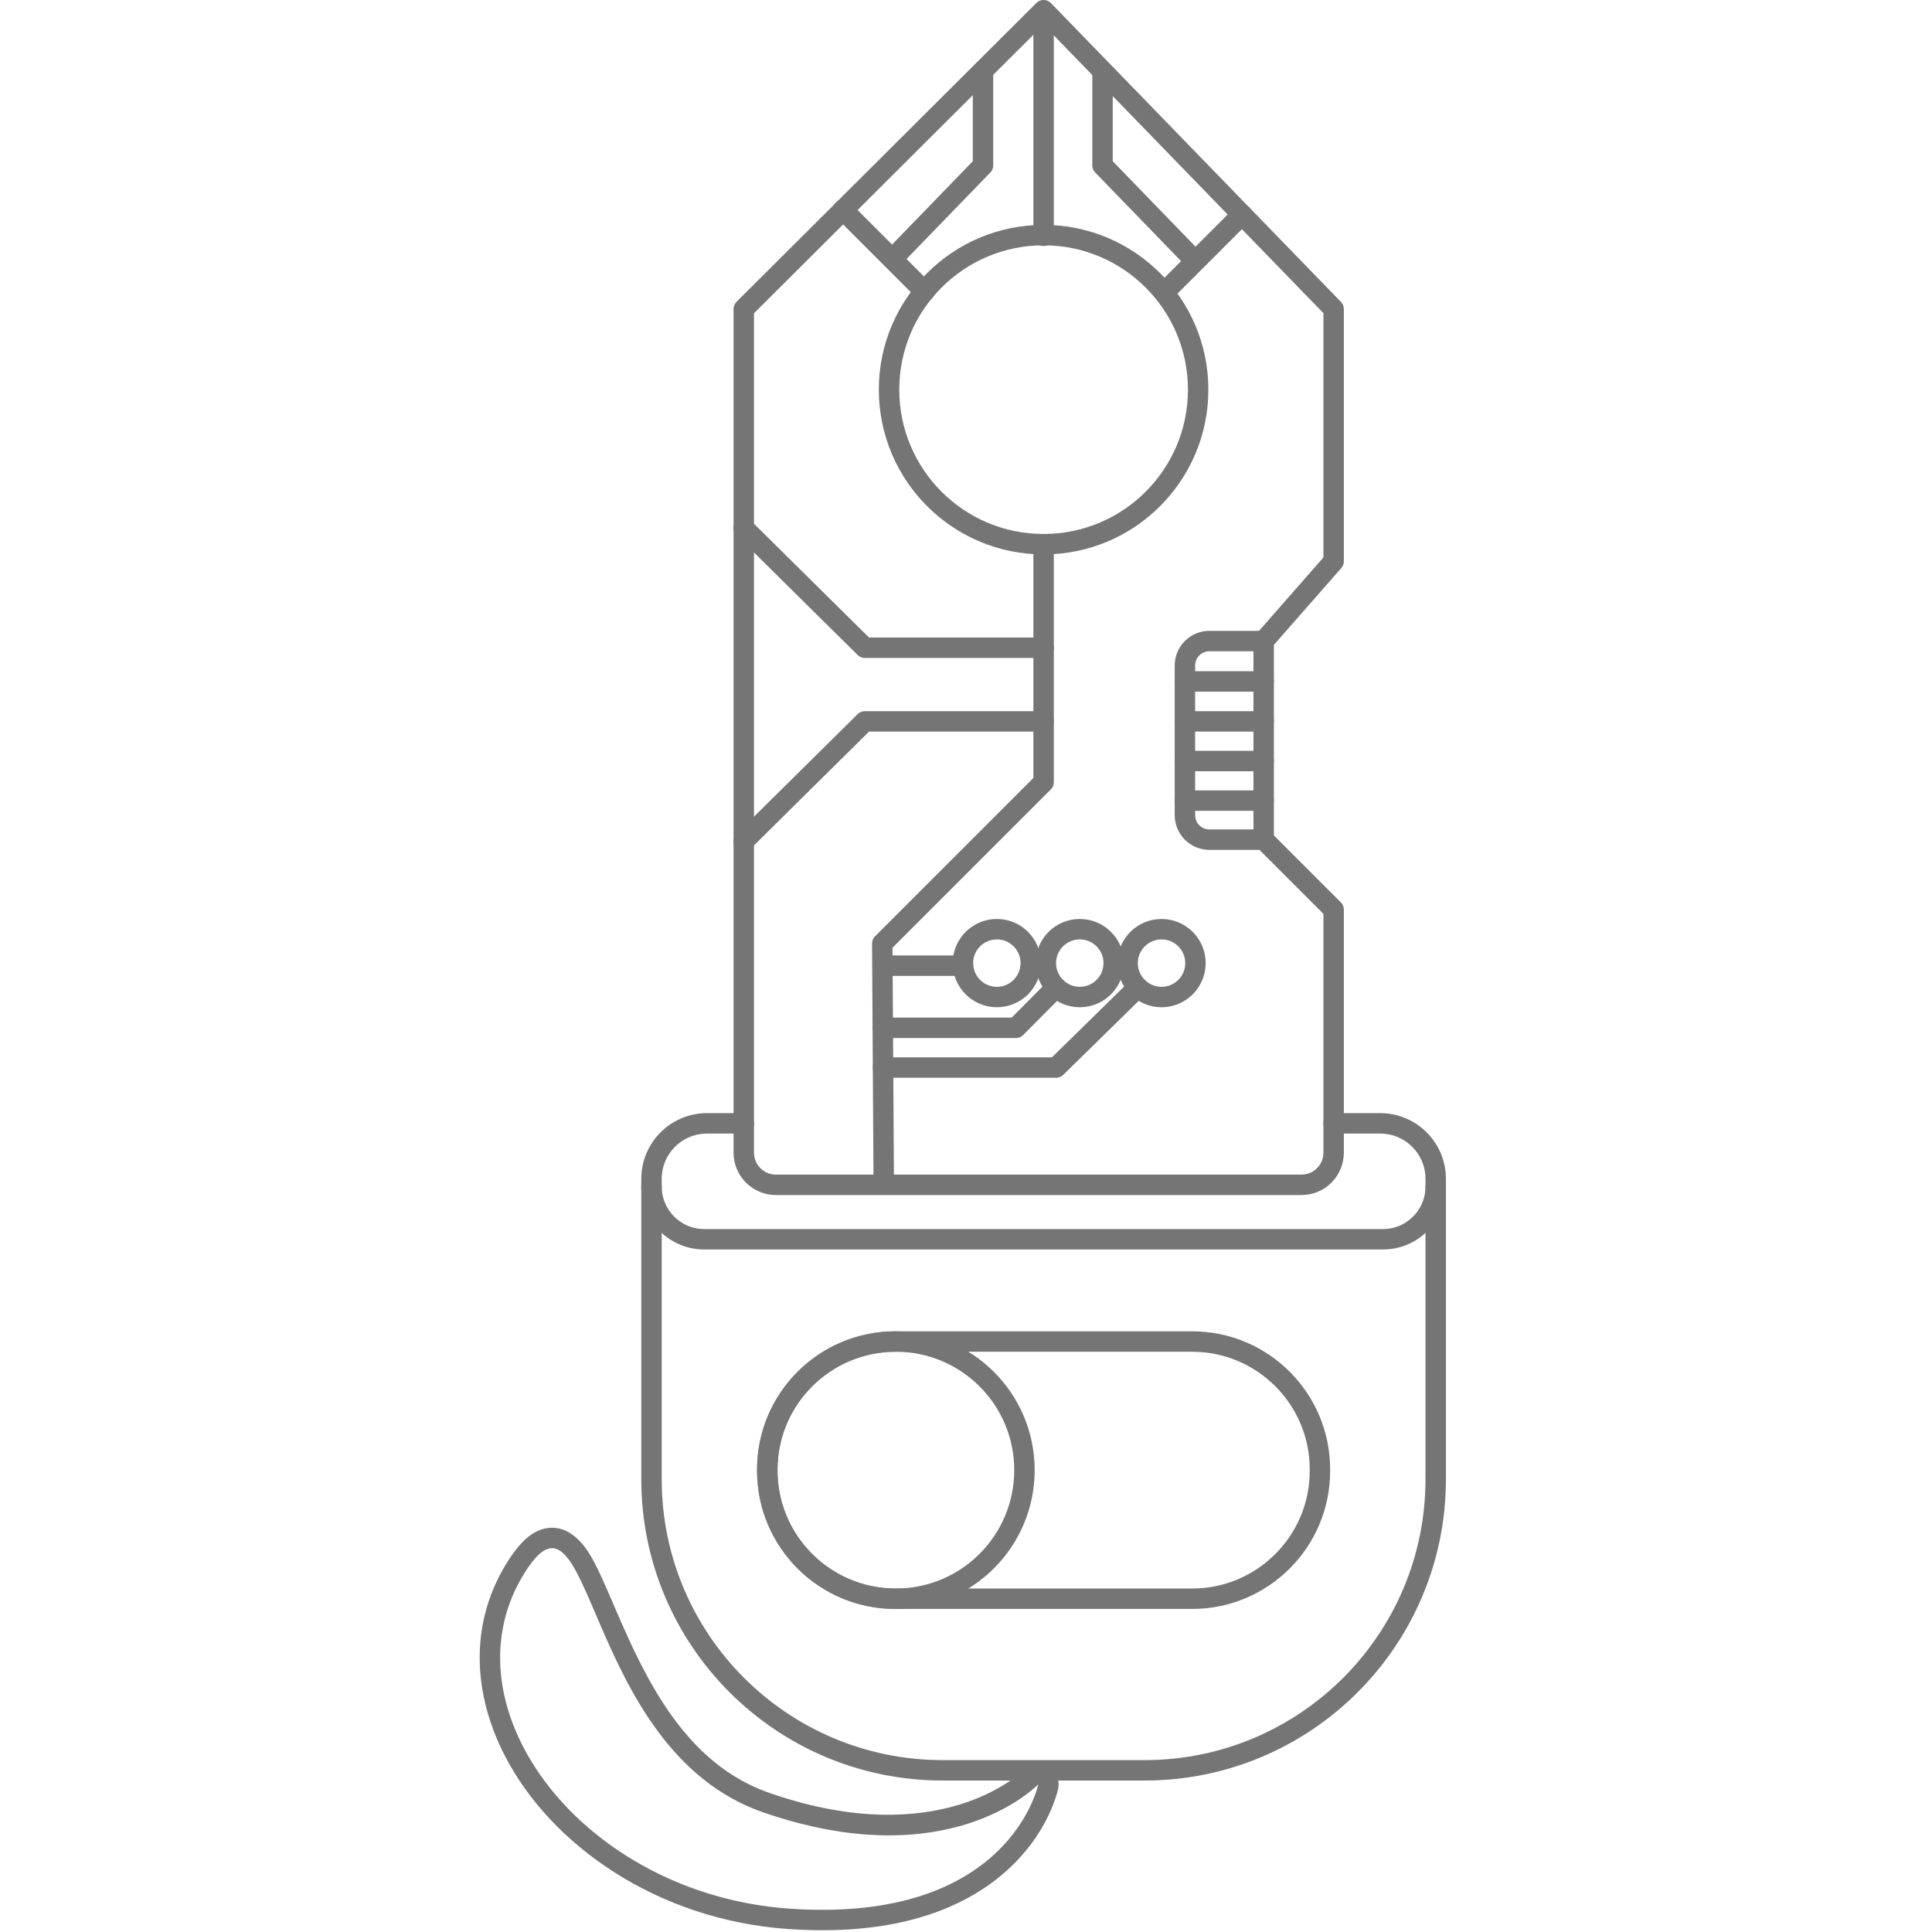
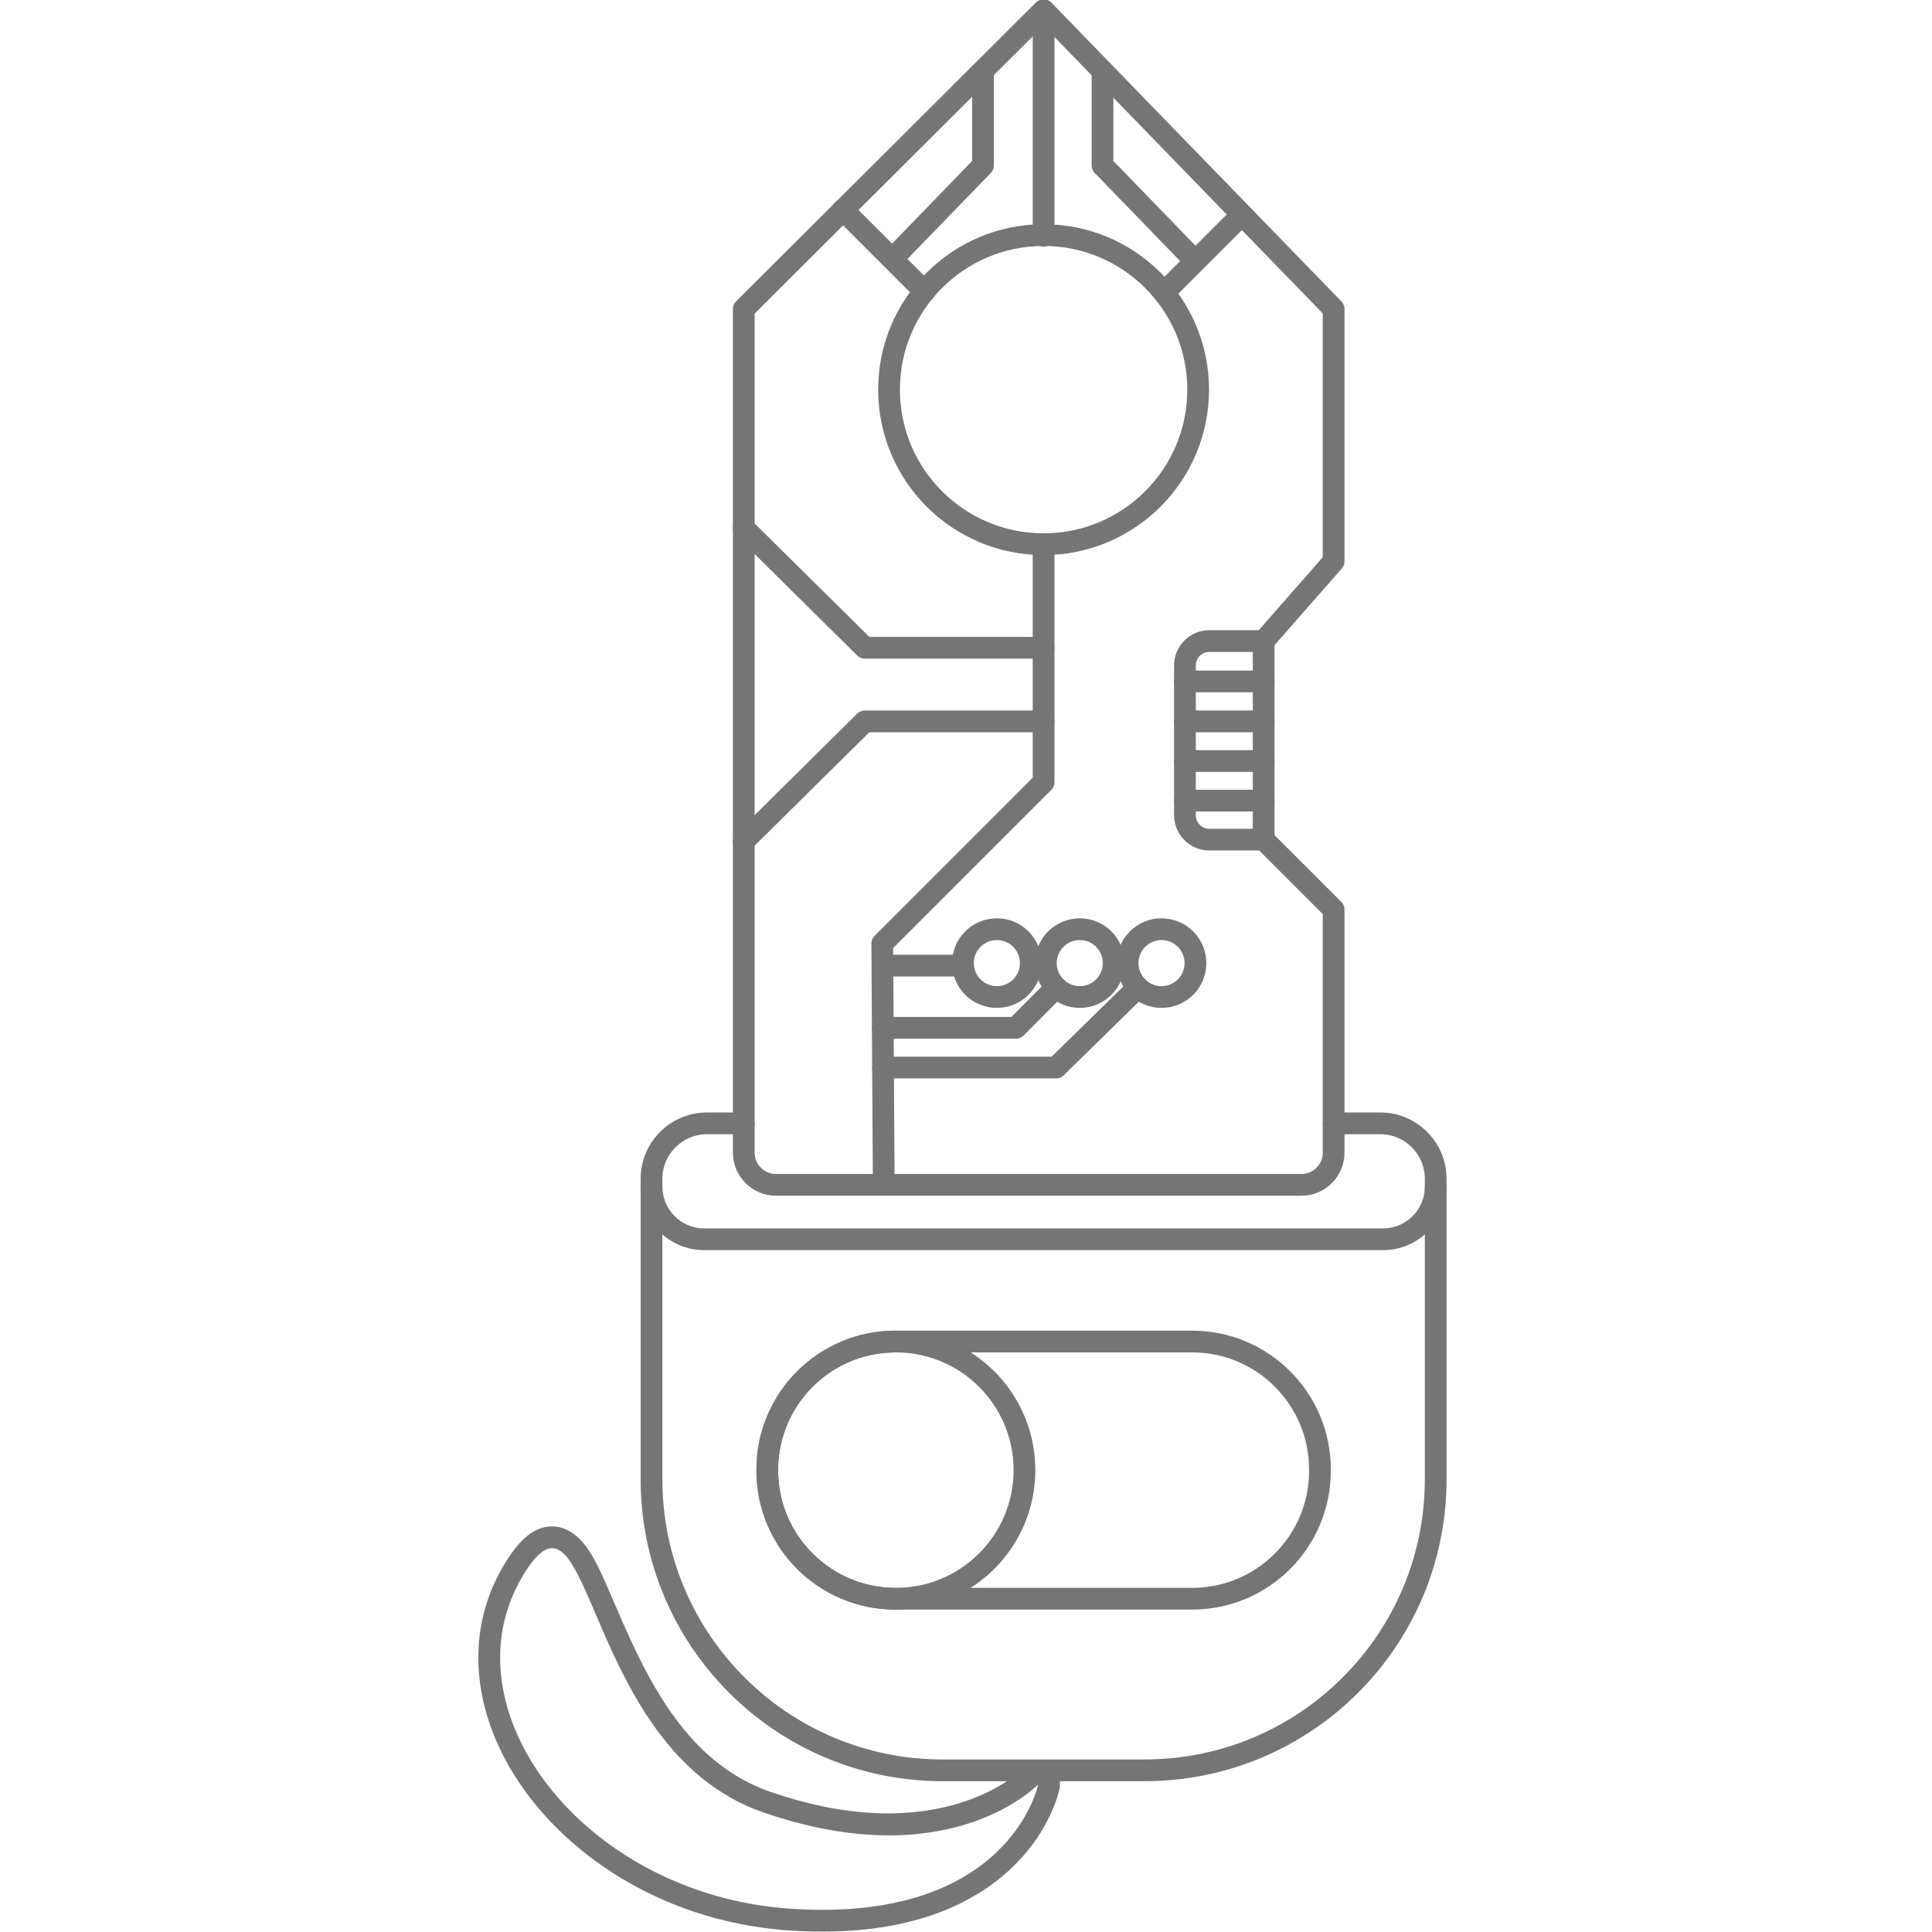
<svg xmlns="http://www.w3.org/2000/svg" width="62" height="62" viewBox="0 0 149 296" version="1.1" xml:space="preserve" style="fill-rule:evenodd;clip-rule:evenodd;stroke-linecap:round;stroke-linejoin:round;stroke-miterlimit:1.5;">
  <g id="key">
    <g id="Layer3">
-       <path d="M86.389,1.563l-45.937,45.783l-0,129.255c-0,1.307 0.519,2.56 1.442,3.484c0.924,0.924 2.177,1.443 3.484,1.443c15.75,-0 64.77,-0 80.52,-0c1.307,-0 2.56,-0.519 3.484,-1.443c0.924,-0.924 1.443,-2.177 1.443,-3.484c-0,-11.127 -0,-37.241 -0,-37.241l-10.719,-10.719l0,-30.426l10.719,-12.221l-0,-38.648l-44.436,-45.784Z" style="fill:none;stroke:#757575;stroke-width:3.13px;" />
+       <path d="M86.389,1.563l-45.937,45.783l-0,129.255c-0,1.307 0.519,2.56 1.442,3.484c0.924,0.924 2.177,1.443 3.484,1.443c15.75,-0 64.77,-0 80.52,-0c1.307,-0 2.56,-0.519 3.484,-1.443c0.924,-0.924 1.443,-2.177 1.443,-3.484c-0,-11.127 -0,-37.241 -0,-37.241l-10.719,-10.719l0,-30.426l10.719,-12.221l-0,-38.648l-44.436,-45.784Z" style="fill:none;stroke:#757575;stroke-width:3.33px;" />
    </g>
    <g id="Layer4">
-       <path d="M40.452,172.107l-5.629,0c-4.699,0 -8.508,3.809 -8.508,8.508c0,10.345 0,28.589 0,46.009c0,24.635 19.971,44.606 44.606,44.606c10.104,0 20.833,0 30.936,0c24.636,0 44.606,-19.971 44.607,-44.606c-0,-17.42 -0,-35.664 -0,-46.009c-0.001,-4.699 -3.809,-8.508 -8.508,-8.508c-3.667,0 -7.131,0 -7.131,0" style="fill:none;stroke:#757575;stroke-width:3.13px;" />
+       <path d="M40.452,172.107l-5.629,0c-4.699,0 -8.508,3.809 -8.508,8.508c0,10.345 0,28.589 0,46.009c0,24.635 19.971,44.606 44.606,44.606c10.104,0 20.833,0 30.936,0c24.636,0 44.606,-19.971 44.607,-44.606c-0,-17.42 -0,-35.664 -0,-46.009c-0.001,-4.699 -3.809,-8.508 -8.508,-8.508c-3.667,0 -7.131,0 -7.131,0" style="fill:none;stroke:#757575;stroke-width:3.33px;" />
    </g>
    <g id="Layer5">
-       <path d="M128.725,225.108c0,-10.802 -8.77,-19.572 -19.572,-19.572l-45.527,0c-10.803,0 -19.573,8.77 -19.573,19.572l0,0.258c0,10.803 8.77,19.573 19.573,19.573l45.527,-0c10.802,-0 19.572,-8.77 19.572,-19.573l0,-0.258Z" style="fill:none;stroke:#757575;stroke-width:3.13px;" />
+       <path d="M128.725,225.108c0,-10.802 -8.77,-19.572 -19.572,-19.572l-45.527,0c-10.803,0 -19.573,8.77 -19.573,19.572l0,0.258c0,10.803 8.77,19.573 19.573,19.573l45.527,-0c10.802,-0 19.572,-8.77 19.572,-19.573l0,-0.258Z" style="fill:none;stroke:#757575;stroke-width:3.33px;" />
    </g>
    <g id="Layer6">
-       <circle cx="63.755" cy="225.237" r="19.701" style="fill:none;stroke:#757575;stroke-width:3.13px;" />
+       <circle cx="63.755" cy="225.237" r="19.701" style="fill:none;stroke:#757575;stroke-width:3.33px;" />
    </g>
    <g id="Layer7">
-       <circle cx="86.389" cy="59.697" r="23.679" style="fill:none;stroke:#757575;stroke-width:3.13px;" />
-       <path d="M108.483,38.822l-13.068,-13.487l-0,-14.152" style="fill:none;stroke:#757575;stroke-width:3.13px;" />
-       <path d="M64.04,38.822l13.068,-13.487l0,-14.152" style="fill:none;stroke:#757575;stroke-width:3.13px;" />
+       <circle cx="86.389" cy="59.697" r="23.679" style="fill:none;stroke:#757575;stroke-width:3.33px;" />
+       <path d="M108.483,38.822l-13.068,-13.487l-0,-14.152" style="fill:none;stroke:#757575;stroke-width:3.33px;" />
+       <path d="M64.04,38.822l13.068,-13.487l0,-14.152" style="fill:none;stroke:#757575;stroke-width:3.33px;" />
    </g>
    <g id="Layer8">
-       <path d="M86.389,1.716l0,34.413" style="fill:none;stroke:#757575;stroke-width:3.13px;" />
+       <path d="M86.389,1.716l0,34.413" style="fill:none;stroke:#757575;stroke-width:3.33px;" />
    </g>
    <g id="Layer9">
-       <path d="M55.647,32.15l12.5,12.5" style="fill:none;stroke:#757575;stroke-width:3.13px;" />
-       <path d="M116.787,32.883l-11.878,11.879" style="fill:none;stroke:#757575;stroke-width:3.13px;" />
+       <path d="M55.647,32.15l12.5,12.5" style="fill:none;stroke:#757575;stroke-width:3.33px;" />
+       <path d="M116.787,32.883l-11.878,11.879" style="fill:none;stroke:#757575;stroke-width:3.33px;" />
    </g>
    <g id="Layer10" />
    <g id="Layer11">
-       <path d="M86.389,83.486l0,36.353l-24.718,24.718l0.226,36.59" style="fill:none;stroke:#757575;stroke-width:3.13px;" />
+       <path d="M86.389,83.486l0,36.353l-24.718,24.718l0.226,36.59" style="fill:none;stroke:#757575;stroke-width:3.33px;" />
    </g>
    <g id="Layer12">
-       <path d="M86.389,99.241l-27.389,-0l-18.548,-18.345" style="fill:none;stroke:#757575;stroke-width:3.13px;" />
-       <path d="M86.389,110.523l-27.389,-0l-18.548,18.345" style="fill:none;stroke:#757575;stroke-width:3.13px;" />
+       <path d="M86.389,99.241l-27.389,-0l-18.548,-18.345" style="fill:none;stroke:#757575;stroke-width:3.33px;" />
+       <path d="M86.389,110.523l-27.389,-0l-18.548,18.345" style="fill:none;stroke:#757575;stroke-width:3.33px;" />
    </g>
    <g id="Layer19">
-       <path d="M120.106,98.215l-8.319,-0c-2.068,-0 -3.745,1.677 -3.745,3.745c-0,5.85 -0,17.087 -0,22.936c-0,2.068 1.677,3.745 3.745,3.745c3.542,0 8.319,0 8.319,0" style="fill:none;stroke:#757575;stroke-width:3.13px;" />
+       <path d="M120.106,98.215l-8.319,-0c-2.068,-0 -3.745,1.677 -3.745,3.745c-0,5.85 -0,17.087 -0,22.936c-0,2.068 1.677,3.745 3.745,3.745c3.542,0 8.319,0 8.319,0" style="fill:none;stroke:#757575;stroke-width:3.33px;" />
    </g>
    <g id="Layer20">
-       <path d="M108.042,104.401l12.064,-0" style="fill:none;stroke:#757575;stroke-width:3.13px;" />
-       <path d="M108.042,110.523l12.064,-0" style="fill:none;stroke:#757575;stroke-width:3.13px;" />
-       <path d="M108.042,116.597l12.064,-0" style="fill:none;stroke:#757575;stroke-width:3.13px;" />
-       <path d="M108.042,122.664l12.064,0" style="fill:none;stroke:#757575;stroke-width:3.13px;" />
+       <path d="M108.042,104.401l12.064,-0" style="fill:none;stroke:#757575;stroke-width:3.33px;" />
+       <path d="M108.042,110.523l12.064,-0" style="fill:none;stroke:#757575;stroke-width:3.33px;" />
+       <path d="M108.042,116.597l12.064,-0" style="fill:none;stroke:#757575;stroke-width:3.33px;" />
+       <path d="M108.042,122.664l12.064,0" style="fill:none;stroke:#757575;stroke-width:3.33px;" />
    </g>
    <g id="Layer13" />
    <g id="Layer14">
-       <circle cx="79.227" cy="147.557" r="5.197" style="fill:none;stroke:#757575;stroke-width:3.13px;" />
-       <circle cx="91.933" cy="147.557" r="5.197" style="fill:none;stroke:#757575;stroke-width:3.13px;" />
-       <circle cx="104.458" cy="147.557" r="5.197" style="fill:none;stroke:#757575;stroke-width:3.13px;" />
+       <circle cx="79.227" cy="147.557" r="5.197" style="fill:none;stroke:#757575;stroke-width:3.33px;" />
+       <circle cx="91.933" cy="147.557" r="5.197" style="fill:none;stroke:#757575;stroke-width:3.33px;" />
+       <circle cx="104.458" cy="147.557" r="5.197" style="fill:none;stroke:#757575;stroke-width:3.33px;" />
    </g>
    <g id="Layer15">
-       <path d="M100.832,151.279l-12.525,12.277l-26.519,0" style="fill:none;stroke:#757575;stroke-width:3.13px;" />
+       <path d="M100.832,151.279l-12.525,12.277l-26.519,0" style="fill:none;stroke:#757575;stroke-width:3.33px;" />
    </g>
    <g id="Layer16">
-       <path d="M88.307,151.279l-6.155,6.191l-20.401,0" style="fill:none;stroke:#757575;stroke-width:3.13px;" />
+       <path d="M88.307,151.279l-6.155,6.191l-20.401,0" style="fill:none;stroke:#757575;stroke-width:3.33px;" />
    </g>
    <g id="Layer17">
-       <path d="M74.03,147.947l-12.242,-0" style="fill:none;stroke:#757575;stroke-width:3.13px;" />
+       <path d="M74.03,147.947l-12.242,-0" style="fill:none;stroke:#757575;stroke-width:3.33px;" />
    </g>
    <g id="Layer18" />
    <g id="Layer21">
-       <path d="M26.315,181.772c0,4.467 3.615,8.094 8.067,8.094l104.015,-0c4.452,-0 8.067,-3.627 8.067,-8.094" style="fill:none;stroke:#757575;stroke-width:3.13px;" />
+       <path d="M26.315,181.772c0,4.467 3.615,8.094 8.067,8.094l104.015,-0c4.452,-0 8.067,-3.627 8.067,-8.094" style="fill:none;stroke:#757575;stroke-width:3.33px;" />
    </g>
    <g id="Layer22">
-       <path d="M88.626,274.013c0.271,-1.333 -0.353,-2.689 -1.541,-3.351c-1.189,-0.663 -2.67,-0.479 -3.661,0.453c-0.664,0.624 -13.042,12.556 -38.948,3.609c-9.017,-3.115 -14.582,-10.254 -18.533,-17.394c-4.344,-7.852 -6.85,-15.786 -9.329,-19.578c-1.454,-2.224 -3.119,-3.353 -4.699,-3.615c-1.25,-0.208 -2.588,0.011 -3.995,0.958c-1.182,0.795 -2.563,2.305 -4.057,4.817c-5.403,9.085 -4.912,19.609 0.002,29.122c7.027,13.602 23.268,25.128 43.454,26.513c14.426,0.989 23.801,-2.185 29.884,-6.215c9.745,-6.457 11.423,-15.319 11.423,-15.319Zm-3.062,-0.621c-0,-0 -4.333,21.348 -38.031,19.037c-31.619,-2.169 -53.086,-30.57 -40.984,-50.92c10.828,-18.208 8.875,26.487 36.907,36.168c28.032,9.682 41.389,-3.61 42.108,-4.285Z" style="fill:#757575;" />
+       <path d="M88.83,274.055c0.289,-1.423 -0.376,-2.869 -1.644,-3.575c-1.268,-0.707 -2.847,-0.511 -3.905,0.483c-0.66,0.62 -12.973,12.462 -38.736,3.564c-8.965,-3.097 -14.492,-10.2 -18.42,-17.298c-4.347,-7.857 -6.856,-15.796 -9.337,-19.591c-1.494,-2.287 -3.215,-3.437 -4.838,-3.706c-1.298,-0.216 -2.687,0.008 -4.147,0.99c-1.198,0.806 -2.604,2.335 -4.119,4.883c-5.441,9.149 -4.953,19.746 -0.004,29.324c7.055,13.657 23.357,25.236 43.625,26.626c14.489,0.993 23.903,-2.201 30.014,-6.25c9.826,-6.51 11.511,-15.45 11.511,-15.45Zm-3.266,-0.663c-0,-0 -4.333,21.348 -38.031,19.037c-31.619,-2.169 -53.086,-30.57 -40.984,-50.92c10.828,-18.208 8.875,26.487 36.907,36.168c28.032,9.682 41.389,-3.61 42.108,-4.285Z" style="fill:#757575;" />
    </g>
  </g>
</svg>
